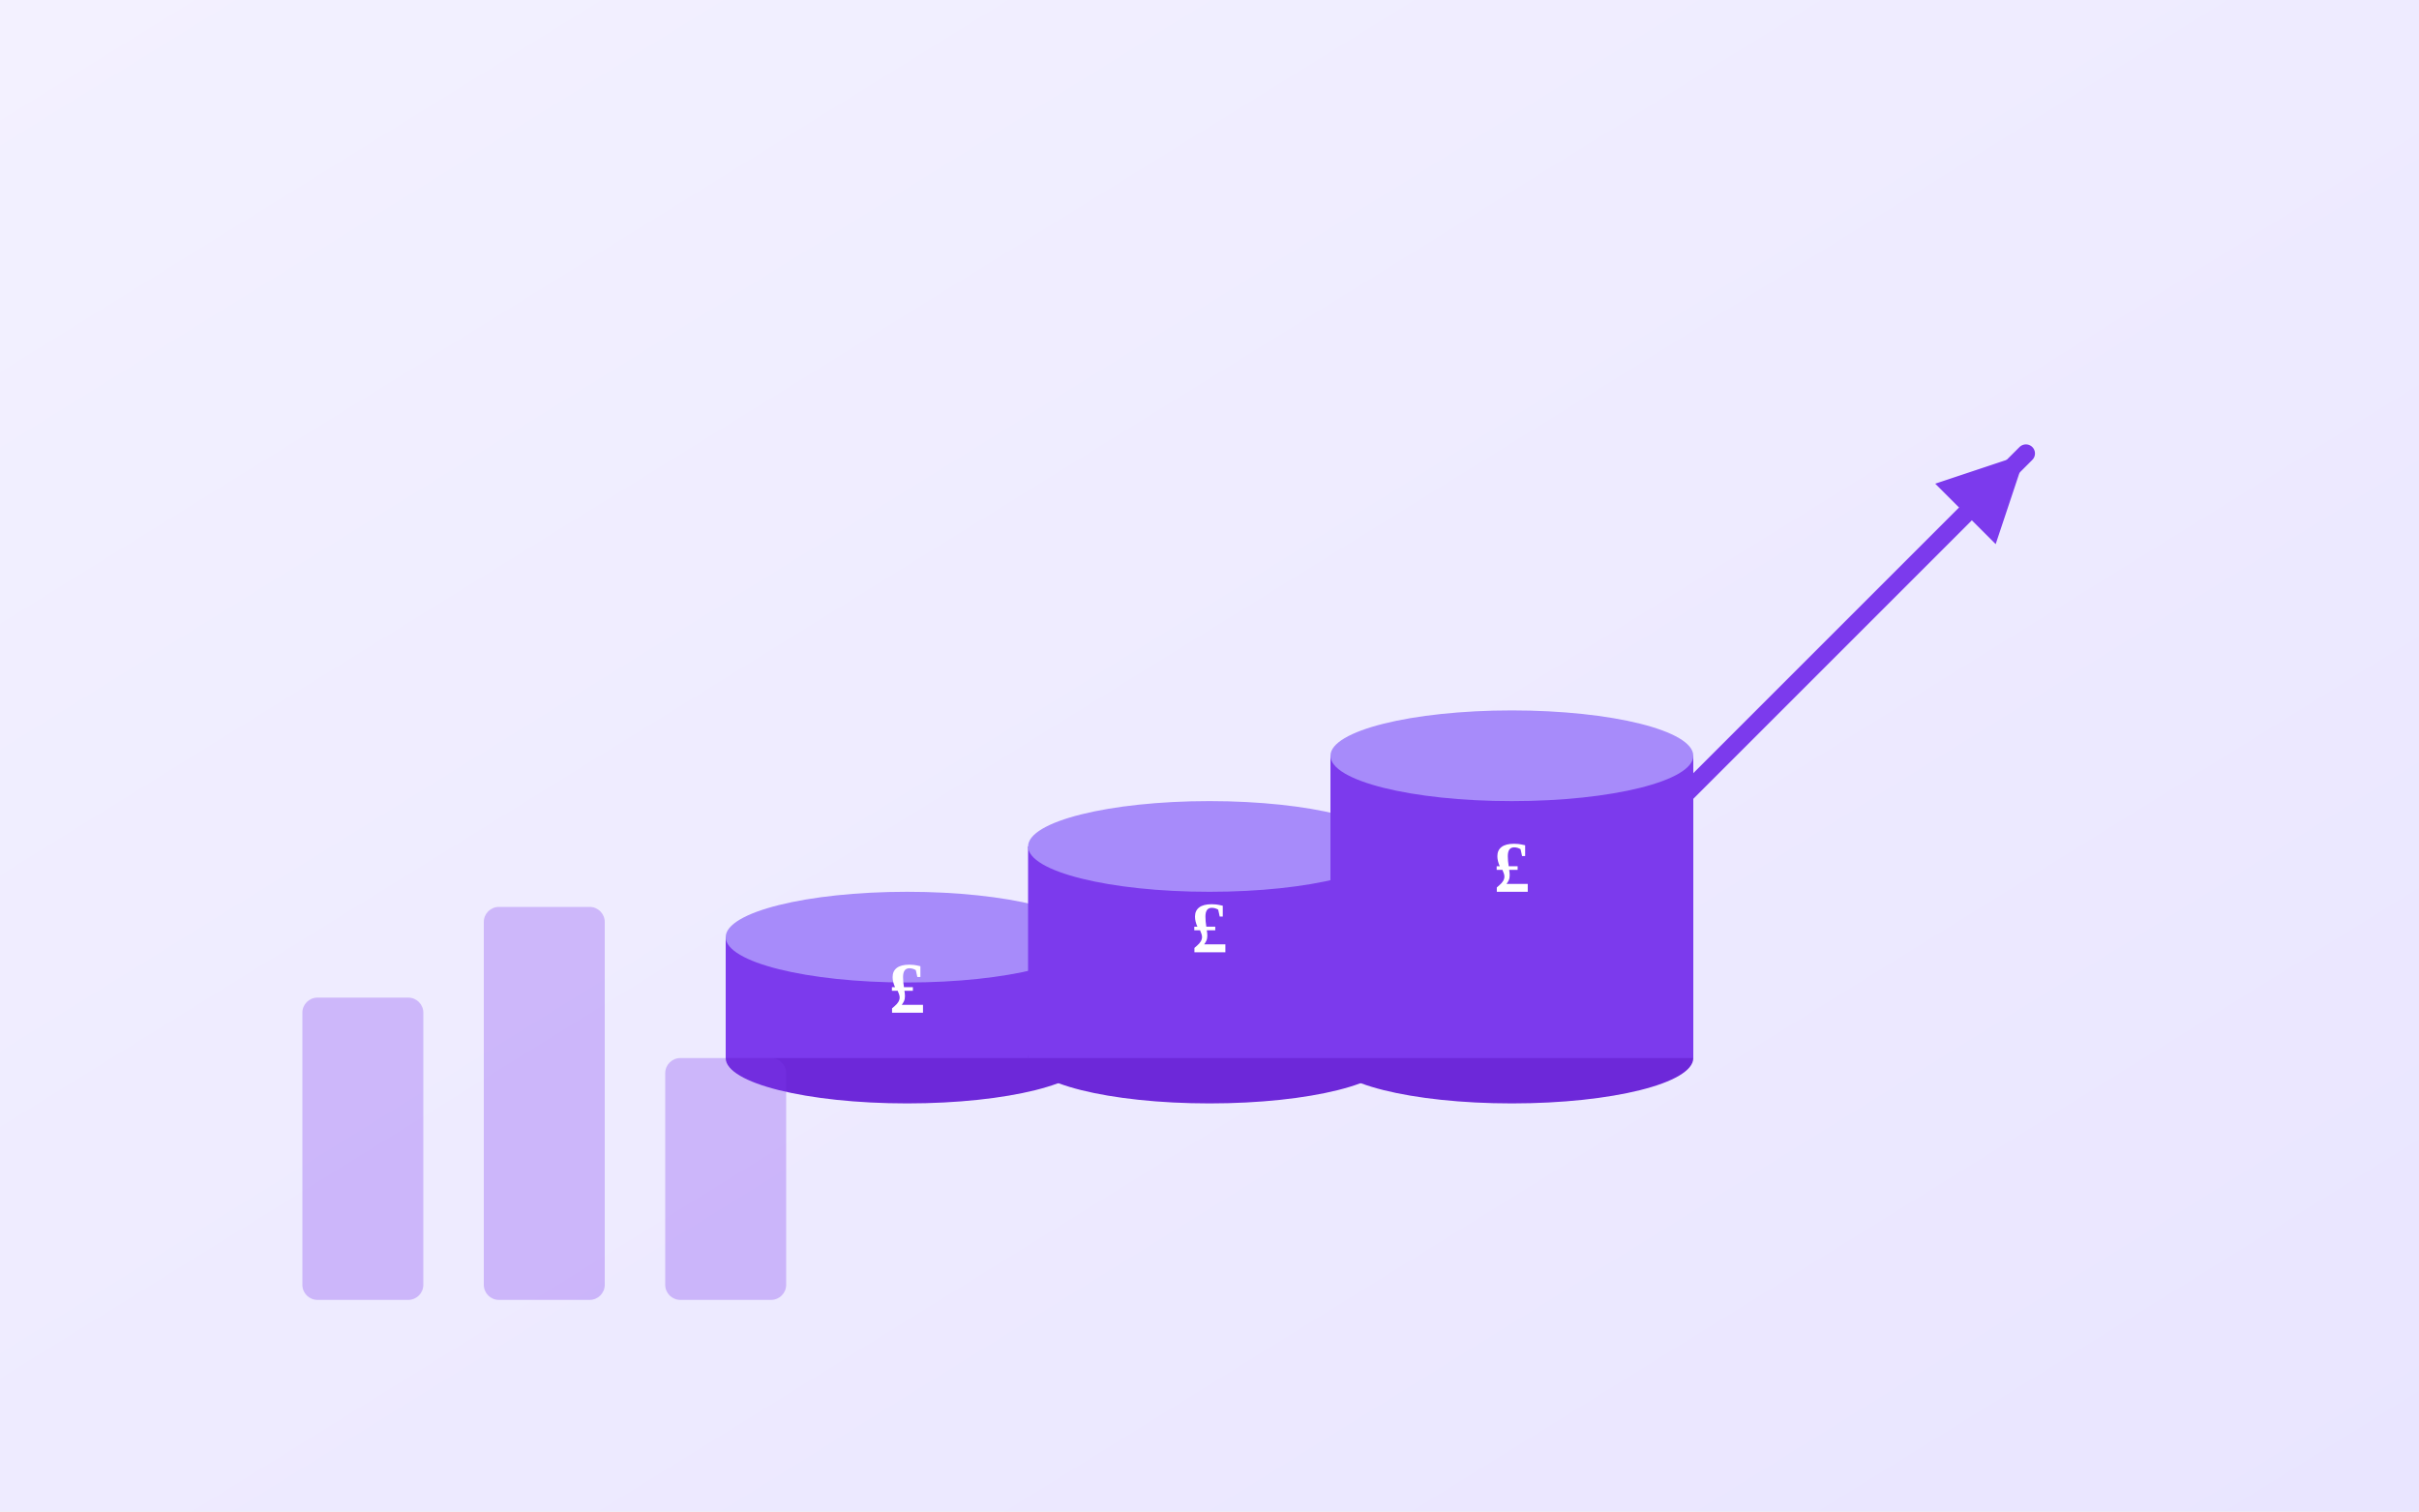
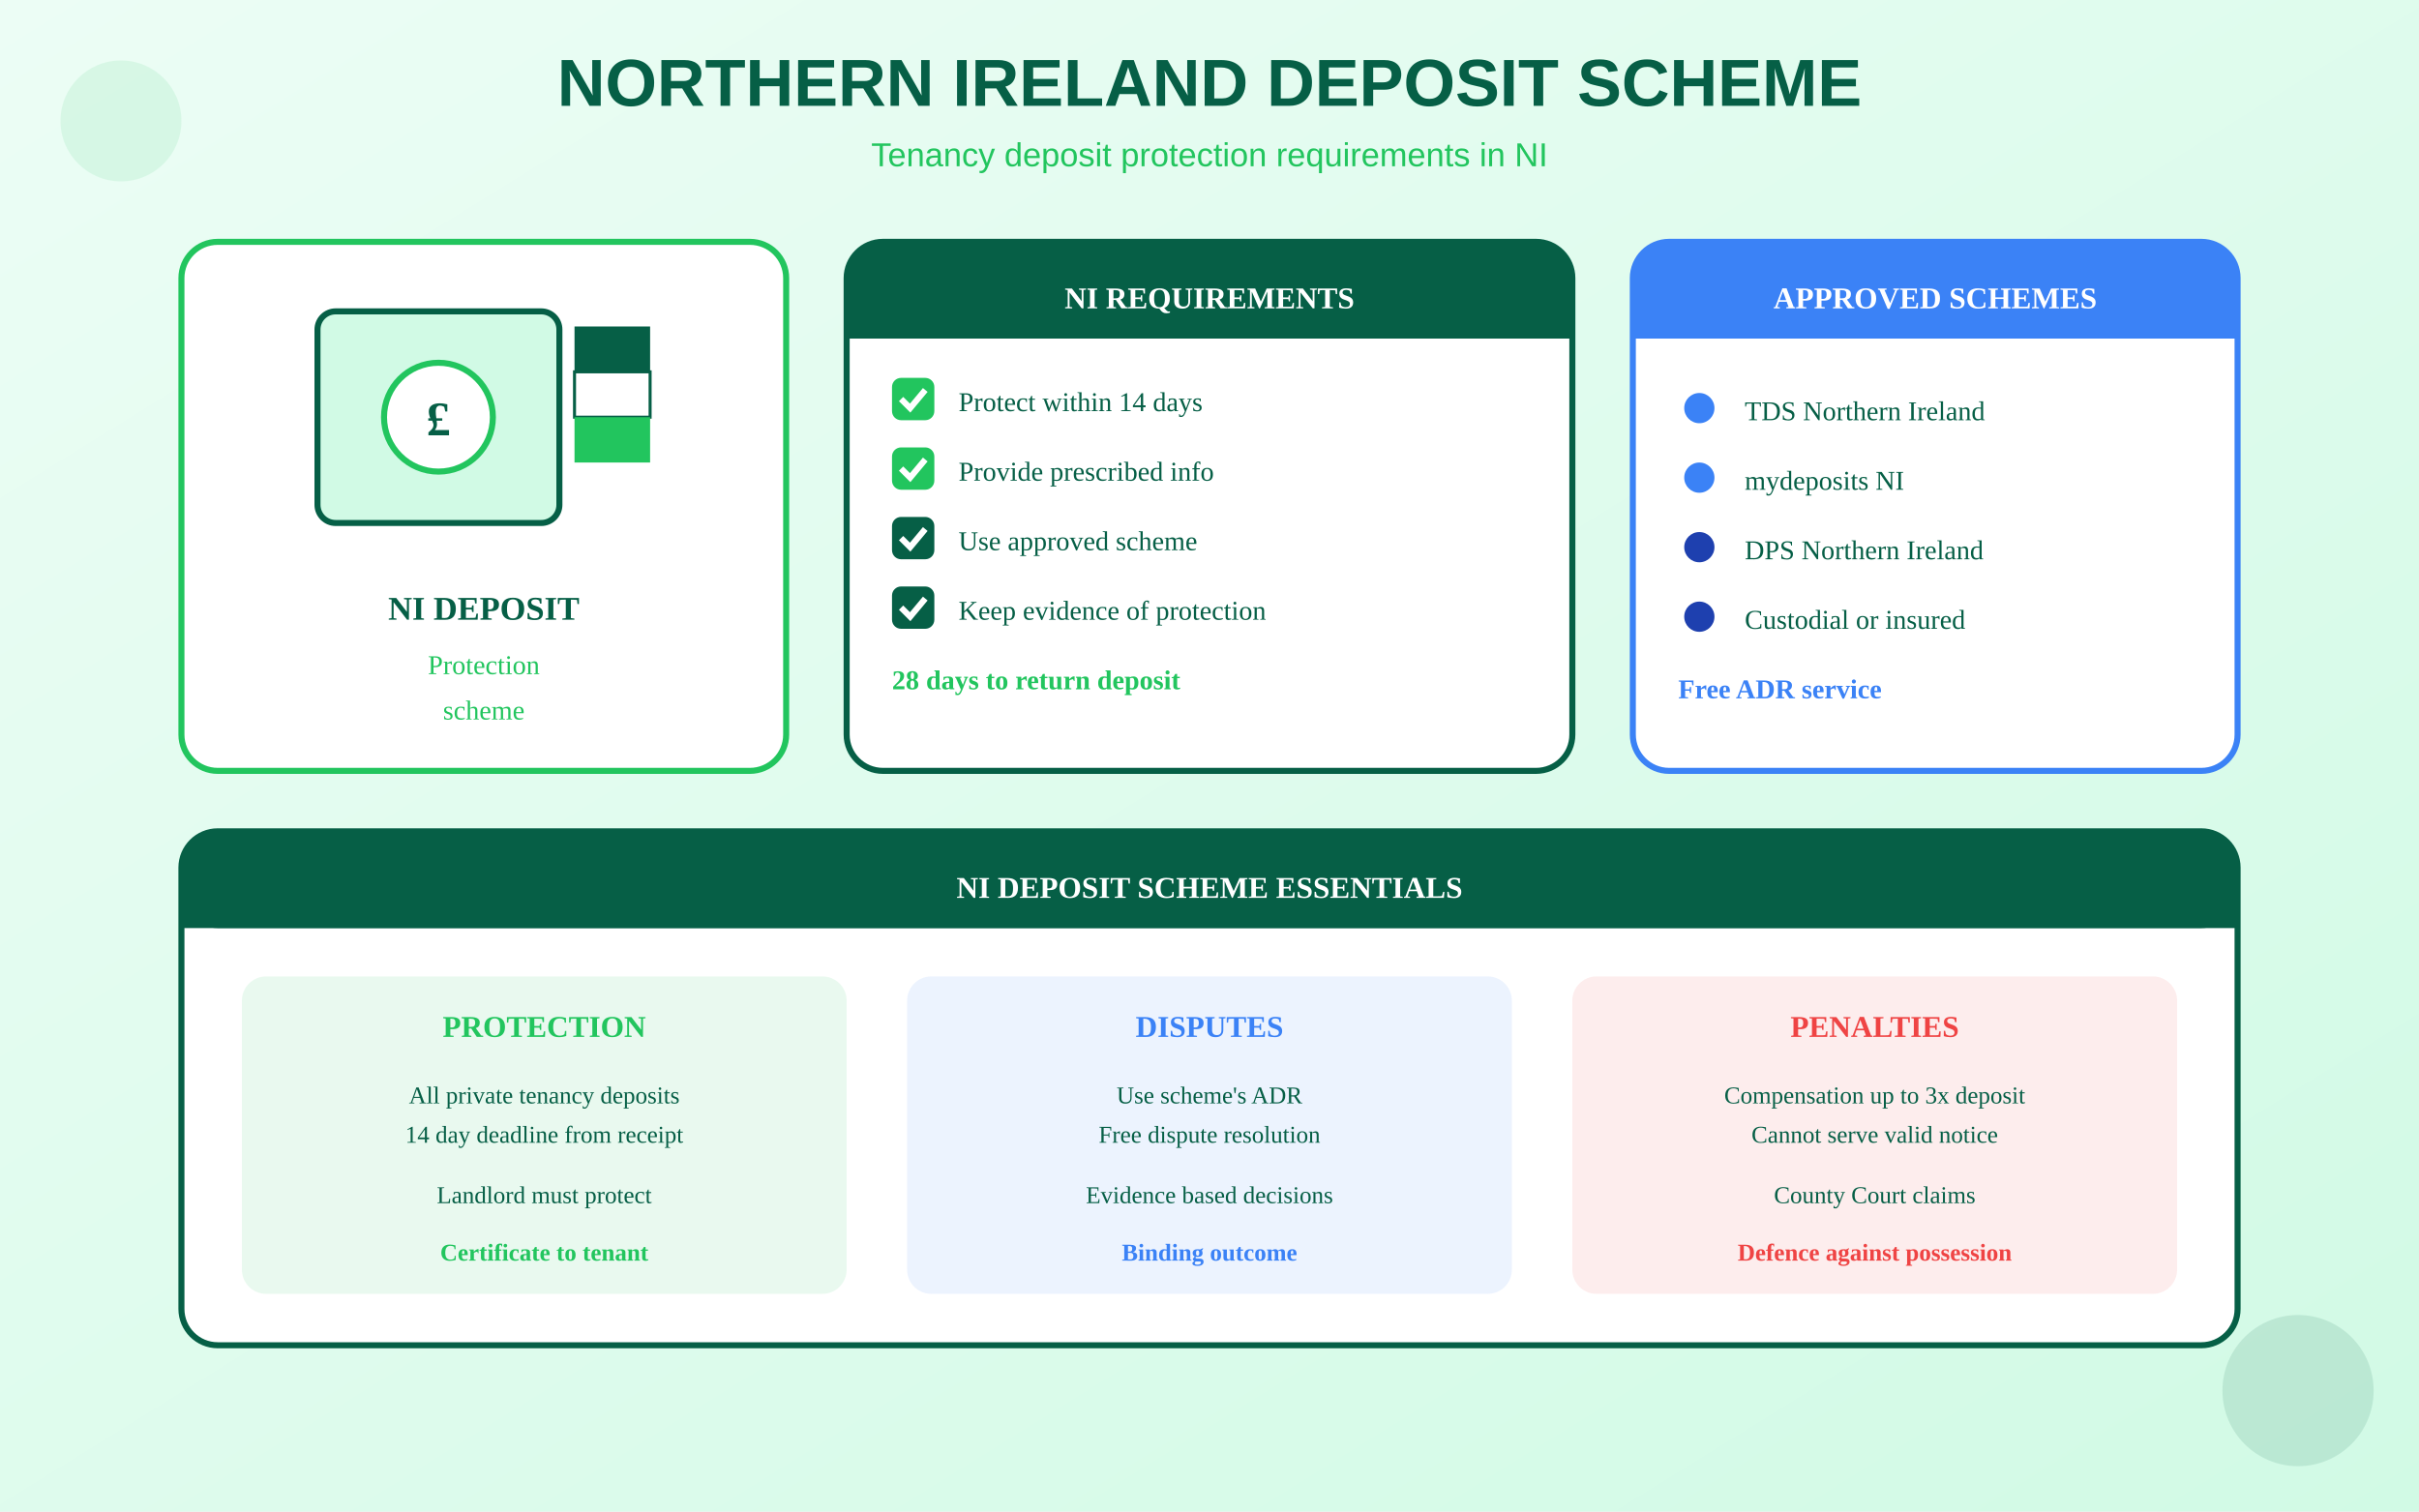
<svg xmlns="http://www.w3.org/2000/svg" viewBox="0 0 800 500">
  <defs>
    <linearGradient id="bgGrad" x1="0%" y1="0%" x2="100%" y2="100%">
-       <stop offset="0%" style="stop-color:#F3F1FF" />
-       <stop offset="100%" style="stop-color:#E9E5FF" />
+       <stop offset="0%" style="stop-color:#ECFDF5" />
+       <stop offset="100%" style="stop-color:#D1FAE5" />
    </linearGradient>
  </defs>
  <rect width="800" height="500" fill="url(#bgGrad)" />
-   <g transform="translate(300, 150)">
-     <ellipse cx="0" cy="200" rx="60" ry="15" fill="#6D28D9" />
-     <rect x="-60" y="160" width="120" height="40" fill="#7C3AED" />
-     <ellipse cx="0" cy="160" rx="60" ry="15" fill="#A78BFA" />
-     <text x="0" y="185" text-anchor="middle" fill="white" font-size="24" font-weight="bold">£</text>
-     <ellipse cx="100" cy="200" rx="60" ry="15" fill="#6D28D9" />
-     <rect x="40" y="130" width="120" height="70" fill="#7C3AED" />
-     <ellipse cx="100" cy="130" rx="60" ry="15" fill="#A78BFA" />
-     <text x="100" y="165" text-anchor="middle" fill="white" font-size="24" font-weight="bold">£</text>
-     <ellipse cx="200" cy="200" rx="60" ry="15" fill="#6D28D9" />
-     <rect x="140" y="100" width="120" height="100" fill="#7C3AED" />
-     <ellipse cx="200" cy="100" rx="60" ry="15" fill="#A78BFA" />
-     <text x="200" y="145" text-anchor="middle" fill="white" font-size="24" font-weight="bold">£</text>
+   <text x="400" y="35" text-anchor="middle" fill="#065F46" font-size="22" font-weight="bold" font-family="Arial">NORTHERN IRELAND DEPOSIT SCHEME</text>
+   <text x="400" y="55" text-anchor="middle" fill="#22C55E" font-size="11" font-family="Arial">Tenancy deposit protection requirements in NI</text>
+   <g transform="translate(60, 80)">
+     <rect x="0" y="0" width="200" height="175" rx="12" fill="white" stroke="#22C55E" stroke-width="2" />
+     <g transform="translate(25, 8)">
+       <rect x="20" y="15" width="80" height="70" rx="6" fill="#D1FAE5" stroke="#065F46" stroke-width="2" />
+       <circle cx="60" cy="50" r="18" fill="white" stroke="#22C55E" stroke-width="2" />
+       <text x="60" y="56" text-anchor="middle" fill="#065F46" font-size="16" font-weight="bold">£</text>
+       <rect x="105" y="20" width="25" height="15" fill="#065F46" />
+       <rect x="105" y="35" width="25" height="15" fill="white" stroke="#065F46" stroke-width="1" />
+       <rect x="105" y="50" width="25" height="15" fill="#22C55E" />
+     </g>
+     <text x="100" y="125" text-anchor="middle" fill="#065F46" font-size="11" font-weight="bold">NI DEPOSIT</text>
+     <text x="100" y="143" text-anchor="middle" fill="#22C55E" font-size="9">Protection</text>
+     <text x="100" y="158" text-anchor="middle" fill="#22C55E" font-size="9">scheme</text>
  </g>
-   <g transform="translate(550, 120)">
-     <line x1="0" y1="150" x2="120" y2="30" stroke="#7C3AED" stroke-width="6" stroke-linecap="round" />
-     <polygon points="120,30 90,40 110,60" fill="#7C3AED" />
+   <g transform="translate(280, 80)">
+     <rect x="0" y="0" width="240" height="175" rx="12" fill="white" stroke="#065F46" stroke-width="2" />
+     <rect x="0" y="0" width="240" height="32" rx="12" fill="#065F46" />
+     <rect x="0" y="20" width="240" height="12" fill="#065F46" />
+     <text x="120" y="22" text-anchor="middle" fill="white" font-size="10" font-weight="bold">NI REQUIREMENTS</text>
+     <g transform="translate(15, 45)">
+       <rect x="0" y="0" width="14" height="14" rx="3" fill="#22C55E" />
+       <path d="M3 7 L6 10 L11 4" stroke="white" stroke-width="2" fill="none" />
+       <text x="22" y="11" fill="#065F46" font-size="9">Protect within 14 days</text>
+     </g>
+     <g transform="translate(15, 68)">
+       <rect x="0" y="0" width="14" height="14" rx="3" fill="#22C55E" />
+       <path d="M3 7 L6 10 L11 4" stroke="white" stroke-width="2" fill="none" />
+       <text x="22" y="11" fill="#065F46" font-size="9">Provide prescribed info</text>
+     </g>
+     <g transform="translate(15, 91)">
+       <rect x="0" y="0" width="14" height="14" rx="3" fill="#065F46" />
+       <path d="M3 7 L6 10 L11 4" stroke="white" stroke-width="2" fill="none" />
+       <text x="22" y="11" fill="#065F46" font-size="9">Use approved scheme</text>
+     </g>
+     <g transform="translate(15, 114)">
+       <rect x="0" y="0" width="14" height="14" rx="3" fill="#065F46" />
+       <path d="M3 7 L6 10 L11 4" stroke="white" stroke-width="2" fill="none" />
+       <text x="22" y="11" fill="#065F46" font-size="9">Keep evidence of protection</text>
+     </g>
+     <g transform="translate(15, 137)">
+       <text x="0" y="11" fill="#22C55E" font-size="9" font-weight="bold">28 days to return deposit</text>
+     </g>
  </g>
-   <g transform="translate(100, 250)" opacity="0.3">
-     <rect x="0" y="80" width="40" height="100" rx="5" fill="#7C3AED" />
-     <rect x="60" y="50" width="40" height="130" rx="5" fill="#7C3AED" />
-     <rect x="120" y="100" width="40" height="80" rx="5" fill="#7C3AED" />
+   <g transform="translate(540, 80)">
+     <rect x="0" y="0" width="200" height="175" rx="12" fill="white" stroke="#3B82F6" stroke-width="2" />
+     <rect x="0" y="0" width="200" height="32" rx="12" fill="#3B82F6" />
+     <rect x="0" y="20" width="200" height="12" fill="#3B82F6" />
+     <text x="100" y="22" text-anchor="middle" fill="white" font-size="10" font-weight="bold">APPROVED SCHEMES</text>
+     <g transform="translate(15, 48)">
+       <circle cx="7" cy="7" r="5" fill="#3B82F6" />
+       <text x="22" y="11" fill="#065F46" font-size="9">TDS Northern Ireland</text>
+     </g>
+     <g transform="translate(15, 71)">
+       <circle cx="7" cy="7" r="5" fill="#3B82F6" />
+       <text x="22" y="11" fill="#065F46" font-size="9">mydeposits NI</text>
+     </g>
+     <g transform="translate(15, 94)">
+       <circle cx="7" cy="7" r="5" fill="#1E40AF" />
+       <text x="22" y="11" fill="#065F46" font-size="9">DPS Northern Ireland</text>
+     </g>
+     <g transform="translate(15, 117)">
+       <circle cx="7" cy="7" r="5" fill="#1E40AF" />
+       <text x="22" y="11" fill="#065F46" font-size="9">Custodial or insured</text>
+     </g>
+     <g transform="translate(15, 140)">
+       <text x="0" y="11" fill="#3B82F6" font-size="9" font-weight="bold">Free ADR service</text>
+     </g>
  </g>
+   <g transform="translate(60, 275)">
+     <rect x="0" y="0" width="680" height="170" rx="12" fill="white" stroke="#065F46" stroke-width="2" />
+     <rect x="0" y="0" width="680" height="32" rx="12" fill="#065F46" />
+     <rect x="0" y="20" width="680" height="12" fill="#065F46" />
+     <text x="340" y="22" text-anchor="middle" fill="white" font-size="10" font-weight="bold">NI DEPOSIT SCHEME ESSENTIALS</text>
+     <g transform="translate(20, 48)">
+       <rect x="0" y="0" width="200" height="105" rx="8" fill="#22C55E" opacity="0.1" />
+       <text x="100" y="20" text-anchor="middle" fill="#22C55E" font-size="10" font-weight="bold">PROTECTION</text>
+       <text x="100" y="42" text-anchor="middle" fill="#065F46" font-size="8">All private tenancy deposits</text>
+       <text x="100" y="55" text-anchor="middle" fill="#065F46" font-size="8">14 day deadline from receipt</text>
+       <text x="100" y="75" text-anchor="middle" fill="#065F46" font-size="8">Landlord must protect</text>
+       <text x="100" y="94" text-anchor="middle" fill="#22C55E" font-size="8" font-weight="bold">Certificate to tenant</text>
+     </g>
+     <g transform="translate(240, 48)">
+       <rect x="0" y="0" width="200" height="105" rx="8" fill="#3B82F6" opacity="0.1" />
+       <text x="100" y="20" text-anchor="middle" fill="#3B82F6" font-size="10" font-weight="bold">DISPUTES</text>
+       <text x="100" y="42" text-anchor="middle" fill="#065F46" font-size="8">Use scheme's ADR</text>
+       <text x="100" y="55" text-anchor="middle" fill="#065F46" font-size="8">Free dispute resolution</text>
+       <text x="100" y="75" text-anchor="middle" fill="#065F46" font-size="8">Evidence based decisions</text>
+       <text x="100" y="94" text-anchor="middle" fill="#3B82F6" font-size="8" font-weight="bold">Binding outcome</text>
+     </g>
+     <g transform="translate(460, 48)">
+       <rect x="0" y="0" width="200" height="105" rx="8" fill="#EF4444" opacity="0.1" />
+       <text x="100" y="20" text-anchor="middle" fill="#EF4444" font-size="10" font-weight="bold">PENALTIES</text>
+       <text x="100" y="42" text-anchor="middle" fill="#065F46" font-size="8">Compensation up to 3x deposit</text>
+       <text x="100" y="55" text-anchor="middle" fill="#065F46" font-size="8">Cannot serve valid notice</text>
+       <text x="100" y="75" text-anchor="middle" fill="#065F46" font-size="8">County Court claims</text>
+       <text x="100" y="94" text-anchor="middle" fill="#EF4444" font-size="8" font-weight="bold">Defence against possession</text>
+     </g>
+   </g>
+   <circle cx="40" cy="40" r="20" fill="#22C55E" opacity="0.1" />
+   <circle cx="760" cy="460" r="25" fill="#065F46" opacity="0.12" />
</svg>
